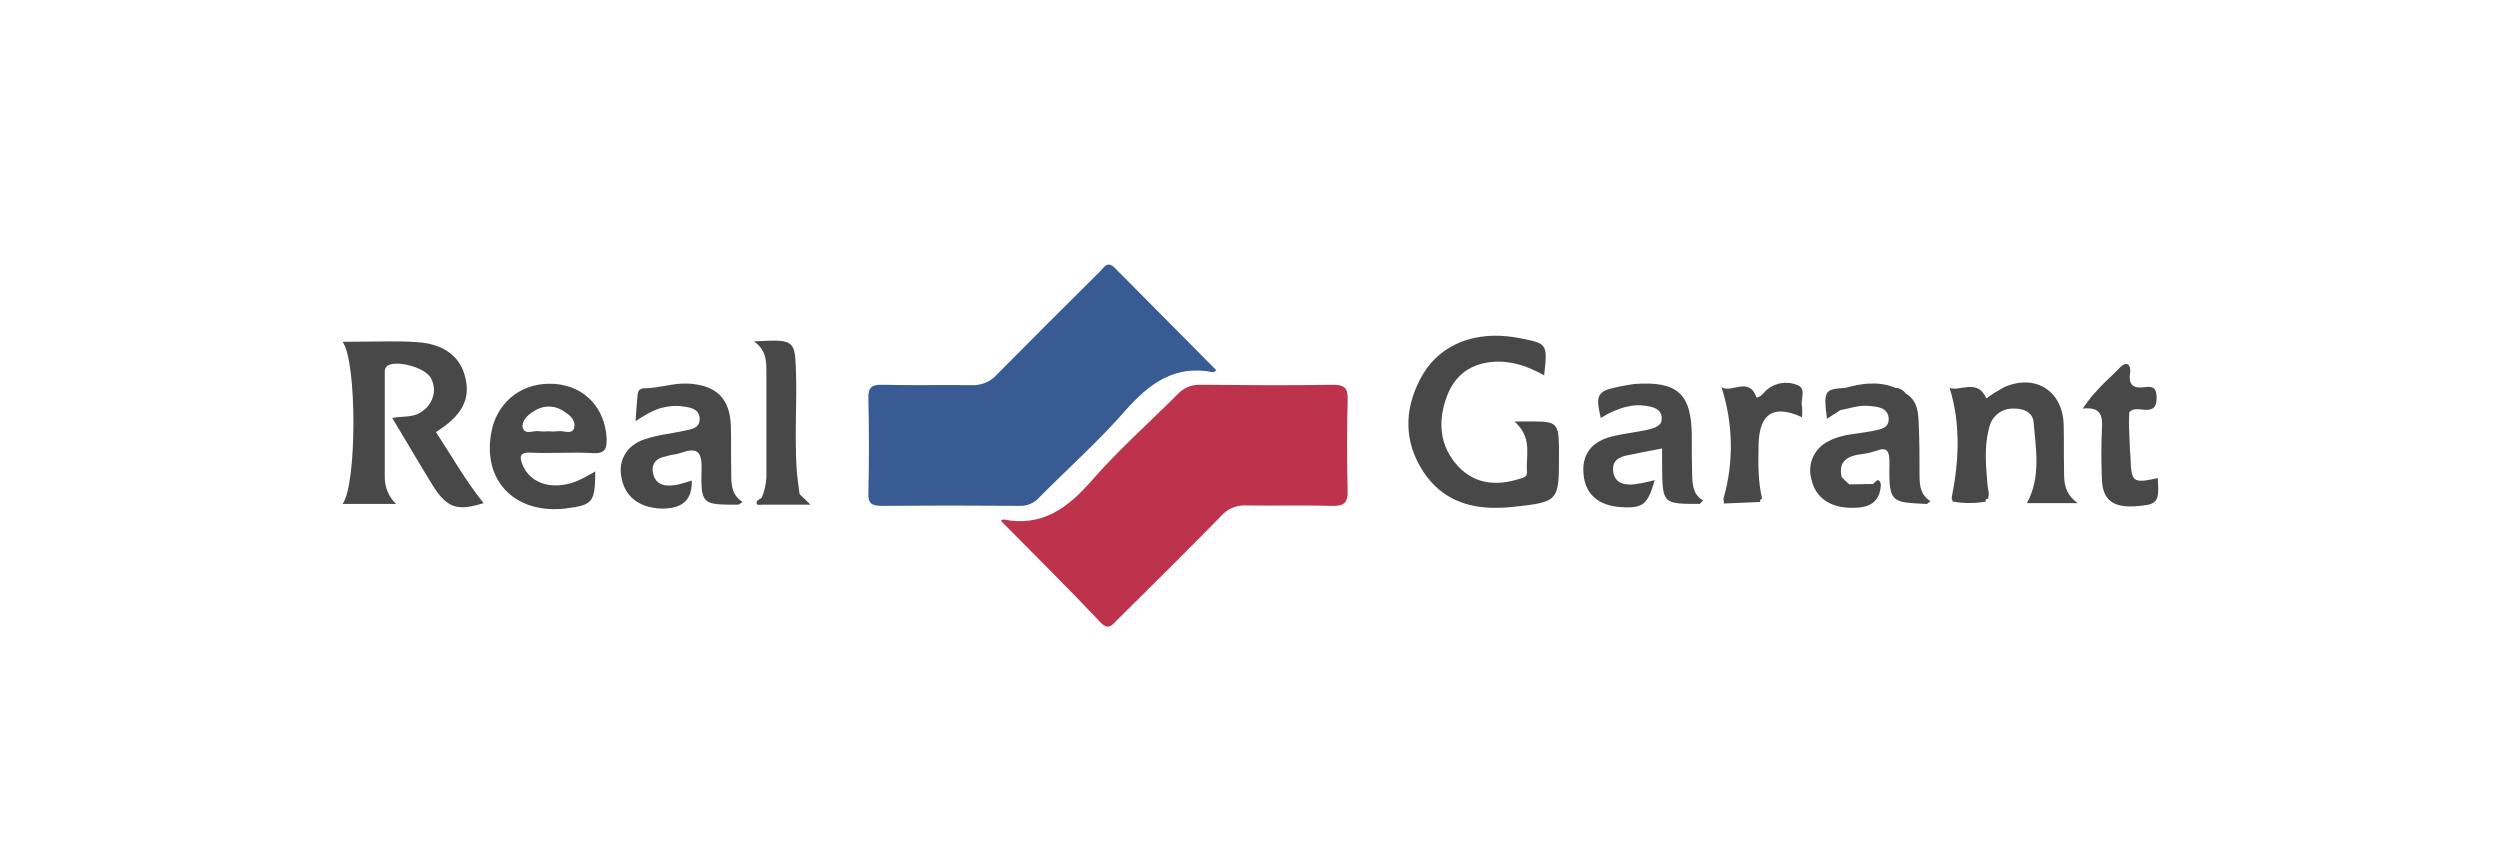
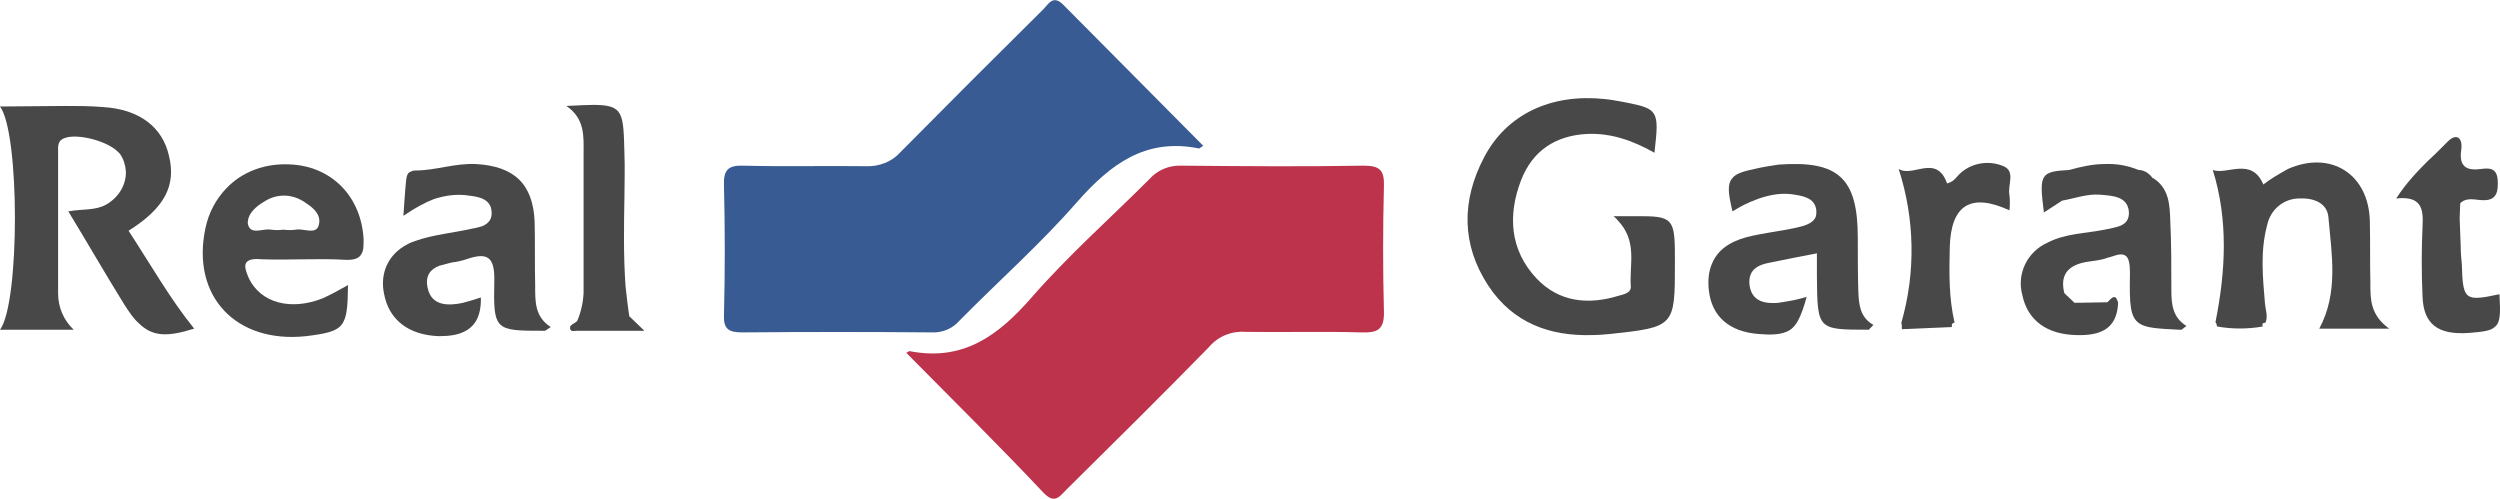
- <svg xmlns="http://www.w3.org/2000/svg" version="1.1" id="Layer_1" x="0px" y="0px" viewBox="0 0 640 220" style="enable-background:new 0 0 640 220;" xml:space="preserve">
+ <svg xmlns="http://www.w3.org/2000/svg" version="1.1" id="Layer_1" x="0px" y="0px" viewBox="0 0 464.8 92.7" style="enable-background:new 0 0 464.8 92.7;" xml:space="preserve">
  <style type="text/css">
	.st0{fill:#484848;}
	.st1{fill:#395B93;}
	.st2{fill:#BC334B;}
</style>
-   <path class="st0" d="M155.3,112.2c-0.4-7.7-5.6-13.3-13.1-13.9c-5.1-0.4-9.5,1.3-12.5,4.5c-1.8,1.9-3.2,4.4-3.8,7.3  c-2.7,12.6,5.6,21.5,18.7,20.1c7.2-0.9,7.7-1.5,7.8-9.4c0,0,0,0,0,0c0,0,0-0.1,0-0.1c-1.8,1-3.2,1.8-4.8,2.5  c-5.9,2.3-11.4,0.8-13.6-3.7c-0.4-0.9-0.7-1.7-0.7-2.3c0-1,0.9-1.5,3-1.3c5.2,0.2,10.4-0.2,15.5,0.1c1.8,0.1,2.7-0.3,3.1-1.1  C155.3,114.3,155.3,113.4,155.3,112.2z M147,109.4c-0.4,2.1-2.8,0.7-4.3,1c-0.8,0.1-1.5,0.1-2.3,0c-0.8,0.1-1.5,0.1-2.3,0  c-1.5-0.3-3.8,1.1-4.3-1c0-0.2-0.1-0.4,0-0.6c0.1-1.5,1.6-2.8,3-3.6c2.1-1.4,4.7-1.5,6.9-0.3c0.3,0.2,0.6,0.3,0.8,0.5  C146.1,106.4,147.4,107.7,147,109.4z" />
-   <path class="st1" d="M311.4,94.8c-0.6,0.4-0.7,0.5-0.8,0.5c-9.9-2-16.4,2.9-22.6,9.9c-6.8,7.8-14.6,14.7-21.9,22.1  c-1.3,1.5-3.2,2.3-5.2,2.2c-11.7-0.1-23.4-0.1-35.2,0c-2.5,0-3.5-0.6-3.4-3.2c0.2-8.1,0.2-16.1,0-24.2c-0.1-2.8,0.8-3.7,3.6-3.6  c7.6,0.2,15.2,0,22.8,0.1c2.4,0.1,4.8-0.8,6.4-2.6c8.8-8.9,17.6-17.7,26.5-26.5c1.1-1.1,1.9-2.9,3.9-0.8  C294.1,77.4,302.7,86,311.4,94.8z" />
-   <path class="st2" d="M256.2,133.3c0.4-0.2,0.6-0.4,0.7-0.3c9.9,1.9,16.4-2.9,22.6-10c6.8-7.8,14.6-14.7,21.9-22  c1.5-1.7,3.7-2.6,6-2.5c11.3,0.1,22.5,0.2,33.8,0c3,0,3.9,0.8,3.8,3.8c-0.2,7.8-0.2,15.5,0,23.3c0.1,3.4-1.2,4-4.2,3.9  c-7.1-0.2-14.3,0-21.5-0.1c-2.6-0.2-5.1,0.8-6.8,2.8c-8.7,8.9-17.6,17.7-26.5,26.5c-1.3,1.3-2.2,2.8-4.3,0.6  C273.4,150.5,264.9,142.1,256.2,133.3z" />
-   <path class="st0" d="M111.6,110.6c6.7-4.2,8.9-8.4,7.5-14c-1.2-5.2-5.4-8.6-12.3-9c-2.3-0.2-4.7-0.2-7.1-0.2c-4,0-8,0.1-12,0.1  c3.7,4.9,3.7,36.6,0,41.5h13.7c-1.9-1.8-2.9-4.2-2.9-6.8c0-8.7,0-17.3,0-26c0-0.3,0-0.7,0-1c0-0.5,0.1-1.1,0.6-1.5  c1.9-1.5,8.3,0,10.5,2.2c0.1,0.1,0.3,0.3,0.4,0.4c0.7,1,1,2.1,1.1,3.2c0.1,2.4-1.2,4.8-3.6,6.2c-2.1,1.2-4.4,0.8-7.1,1.3  c3.6,5.9,6.8,11.5,10.4,17.3c0.9,1.4,1.7,2.6,2.6,3.4c2.6,2.6,5.3,2.7,10.4,1.1C119.2,123.1,115.6,116.7,111.6,110.6z" />
-   <path class="st0" d="M393.1,107.9c-0.8,0-1.8,0-2.9,0c-0.4,0-1,0-2.5,0c0.3,0.3,0.6,0.5,0.8,0.8c3.7,3.9,2.1,8.2,2.4,12.2  c0,0,0,0,0,0c0.1,1.3-1.3,1.5-2.3,1.8c-5.6,1.7-11,1.2-15.2-3.2c-5-5.3-5.4-11.8-2.9-18.3c2.1-5.4,6.3-8.3,12.3-8.6  c4.5-0.2,8.6,1.3,12.5,3.5c0.2-2,0.4-3.5,0.4-4.7c0-3.5-1.3-3.8-6.5-4.8c-1.1-0.2-2.2-0.4-3.3-0.5c-9.8-1-18.1,2.8-22.3,10.9  c-4.2,8-4.2,16.2,0.8,23.8c4.6,7,11.5,9.4,19.2,9.2c1.1,0,2.3-0.1,3.4-0.2c12.1-1.3,12.1-1.4,12.1-13.2  C399.1,108.9,399.1,107.9,393.1,107.9z" />
-   <path class="st0" d="M190.1,128.5c-3-1.9-2.9-4.8-2.9-7.7c-0.1-4,0-7.9-0.1-11.9c-0.3-7-3.8-10.3-10.9-10.7  c-3.9-0.2-7.5,1.2-11.3,1.2c-0.4,0-0.6,0.1-0.8,0.2c-0.7,0.2-0.8,0.9-0.9,1.7c-0.2,1.9-0.3,3.8-0.5,6.5c0.1,0,0.1-0.1,0.2-0.1  c0,0,0,0,0,0c1.9-1.3,3.7-2.3,5.5-3c2.2-0.7,4.4-1,6.7-0.6c1.8,0.2,3.9,0.7,4,3c0.1,1.4-0.6,2.1-1.6,2.6c-0.6,0.2-1.3,0.4-2,0.5  c-3.5,0.8-7.2,1.1-10.6,2.3c-0.6,0.2-1.1,0.4-1.6,0.7c-3.4,1.8-5,5.3-4.2,9.1c0.9,4.9,4.6,7.7,10.2,7.9c1.8,0,3.4-0.2,4.6-0.8  c2-0.9,3.3-2.8,3.2-6.4c-0.9,0.3-1.8,0.6-2.6,0.8c-0.3,0.1-0.5,0.1-0.7,0.2c-2.8,0.6-5.9,0.6-6.6-2.8c-0.5-2.3,0.6-3.5,2.2-4.1  c0.7-0.2,1.5-0.4,2.3-0.6c0.9-0.1,1.8-0.3,2.7-0.6c3.8-1.3,5.3-0.6,5.2,4c-0.2,9.3,0.1,9.3,9.3,9.3c0.1,0,0.2,0,0.3-0.1  C189.4,129,189.6,128.8,190.1,128.5z" />
-   <path class="st0" d="M436,128.1c-2.5-1.4-2.7-3.8-2.8-6.2c-0.1-3.3-0.1-6.7-0.1-10c0-11.1-3.6-14.4-14.7-13.6  c-1.3,0.2-2.7,0.4-4,0.7c-2.4,0.5-3.9,0.9-4.6,1.8c-1,1.1-0.8,2.8,0,6.2c1-0.6,2-1.2,3-1.6c0.1-0.1,0.2-0.1,0.4-0.2  c0.1,0,0.2-0.1,0.3-0.1c0.9-0.4,1.8-0.7,2.6-0.9c1.9-0.5,3.6-0.6,5.3-0.3c1.8,0.3,3.8,0.7,4,3c0,0.5,0,0.9-0.2,1.3  c-0.6,1.1-2.1,1.5-3.4,1.8c-3.1,0.7-6.3,1-9.4,1.8c-3.3,0.9-5.4,2.5-6.4,4.9c-0.6,1.4-0.8,3-0.6,4.9c0.5,4.9,3.8,7.8,9.3,8.2  c2.3,0.2,3.9,0.1,5.1-0.4c1.8-0.7,2.7-2.6,3.8-6.5c-0.5,0.1-1,0.3-1.5,0.4c-1.2,0.3-2.5,0.5-3.8,0.7c-2.4,0.2-4.8-0.2-5.3-3.1  c-0.2-1.4,0.1-2.4,0.8-3.1c0.7-0.7,1.9-1.1,3.1-1.3c2.8-0.6,5.6-1.1,8.6-1.7c0,1.7,0,3,0,4.4c0.1,9.8,0.1,9.8,9.6,9.8  c0.1,0,0.2-0.1,0.2-0.2C435.5,128.7,435.7,128.4,436,128.1z" />
-   <path class="st0" d="M531.9,128.8c-3.6-2.6-3.5-5.6-3.5-8.6c-0.1-3.8,0-7.6-0.1-11.4c-0.2-8.7-7.2-13.2-15.2-9.7  c-1.6,0.9-3.2,1.8-4.6,2.9c-2.2-5.2-6.8-1.7-9.4-2.7c2.9,9.3,2.4,18.8,0.5,28.3c0.2,0.2,0.2,0.5,0.3,0.8c2.8,0.5,5.7,0.5,8.5,0  c-0.2-0.5,0-0.7,0.5-0.7c0.5-1.2,0-2.4-0.1-3.6c-0.4-4.8-0.9-9.7,0.4-14.5c0.6-3,3.2-5.1,6.2-5c2.7-0.1,5,1,5.2,3.5  c0.6,6.9,1.9,14-1.7,20.7H531.9z" />
-   <path class="st0" d="M460.2,98.6c-2.6-1.1-5.6-0.7-7.8,1.1c-0.6,0.5-1,1.1-1.6,1.6c-0.3,0.2-0.7,0.4-1.1,0.5c-2-5.6-6.4-1-9-2.7  c3,9.3,3.2,19.2,0.5,28.6c0.1,0.4,0.1,0.8,0.1,1.2l9.3-0.4c-0.1-0.5,0.1-0.8,0.5-0.8c-1.1-4.7-1-9.3-0.9-14  c0.2-7.9,3.9-10.2,11.1-6.9c0.1-0.9,0.1-1.9,0-2.8C460.9,102.1,462.5,99.6,460.2,98.6z" />
-   <path class="st0" d="M204.7,126.5c-0.3-1.9-0.5-3.8-0.7-5.6c-0.4-5.6-0.3-11.2-0.2-16.9c0-2.5,0.1-5,0-7.5c-0.2-7.8-0.1-9.3-5.8-9.3  c-1.3,0-3,0.1-5,0.2c0,0,0,0,0,0c0,0,0,0,0,0c3.5,2.4,3.2,5.7,3.2,8.8c0,8.2,0,16.4,0,24.6c0,0.5,0,0.9,0,1.4  c-0.1,1.8-0.5,3.6-1.2,5.2c-0.1,0.1-0.3,0.2-0.4,0.3c-0.2,0.1-0.3,0.2-0.5,0.3c-0.2,0.2-0.4,0.3-0.4,0.5c-0.1,0.4,0.1,0.6,0.3,0.7  c0.3,0.1,0.6,0,1,0h12.4h0.1C206.2,127.9,205.4,127.2,204.7,126.5z" />
-   <path class="st0" d="M552.4,122.4c-6.5,1.4-6.8,1.1-7-5.6c-0.1-1-0.2-2.1-0.2-3.2c-0.1-1.8-0.1-3.5-0.2-5.3l0.1-2.8  c1.1-1.1,2.5-0.7,3.8-0.6c1.2,0.1,2-0.1,2.5-0.6c0.5-0.5,0.7-1.3,0.7-2.5c0-2.4-0.9-3-3-2.7c-2.7,0.4-4.3-0.3-3.8-3.6  c0.3-2.2-0.9-3.1-2.5-1.5c0,0-0.1,0.1-0.1,0.1c0,0,0,0,0,0c-0.4,0.4-0.7,0.7-1.1,1.1c-0.8,0.8-1.6,1.6-2.5,2.4c-2,2-4.1,4.2-5.9,7  c4.6-0.5,5.1,1.8,4.9,5.1c-0.2,4.4-0.2,8.8,0,13.2c0.2,5.1,2.9,7.1,8.6,6.7c2.6-0.2,4.1-0.4,4.8-1.1  C552.6,127.7,552.6,126,552.4,122.4z" />
-   <path class="st0" d="M494.2,128.3c-2.6-1.6-2.8-4.1-2.8-6.7c0-4.3,0-8.6-0.2-12.8c-0.1-3-0.2-6.1-3.2-8c0,0,0,0,0,0.1c0,0,0,0,0,0  c-0.2-0.2-0.3-0.4-0.5-0.6c-0.6-0.6-1.4-1-2.2-1c0,0,0,0,0,0c-2.2-0.9-4.3-1.2-6.4-1.1c-2.1,0-4.3,0.5-6.5,1.1  c-5.4,0.3-5.6,0.8-4.7,7.9l0,0v0l3.4-2.2c0,0,0,0,0,0c2.3-0.4,4.6-1.3,7.1-1.1c2.3,0.2,5,0.3,5.3,3.1c0,0,0,0,0,0  c0.2,2.9-2.5,2.9-4.5,3.4c-3.6,0.7-7.3,0.7-10.6,2.4c-3.8,1.7-5.8,5.8-4.7,9.8c1,4.7,4.6,7.3,10.1,7.4c4.1,0.1,7.5-0.9,7.7-6  c-0.4-1.6-1-1.1-1.6-0.5c0,0-0.1,0.1-0.1,0.1c-0.1,0.1-0.2,0.2-0.3,0.3l-6.1,0.1l-1.9-1.8c-0.8-3.2,0.5-5,3.6-5.7  c0.2,0,0.3-0.1,0.5-0.1c1.3-0.2,2.7-0.3,4-0.8c0.1,0,0.3-0.1,0.4-0.1c0.9-0.3,1.5-0.5,2-0.5c1.5,0,1.7,1.4,1.7,3.7  c-0.1,5.5,0,7.9,1.7,9.1c1.3,0.9,3.5,1,7.4,1.2c0.1,0,0.3,0,0.4,0c0,0,0,0,0,0c0,0,0.1,0,0.1,0C493.4,128.9,493.7,128.7,494.2,128.3  z" />
+   <path class="st0" d="M67.6,44.5c-0.4-7.7-5.6-13.3-13.1-13.9c-5.1-0.4-9.5,1.3-12.5,4.5c-1.8,1.9-3.2,4.4-3.8,7.3  C35.5,55,43.8,63.9,56.9,62.5c7.2-0.9,7.7-1.5,7.8-9.4l0,0V53c-1.8,1-3.2,1.8-4.8,2.5c-5.9,2.3-11.4,0.8-13.6-3.7  c-0.4-0.9-0.7-1.7-0.7-2.3c0-1,0.9-1.5,3-1.3c5.2,0.2,10.4-0.2,15.5,0.1c1.8,0.1,2.7-0.3,3.1-1.1C67.6,46.6,67.6,45.7,67.6,44.5z   M59.3,41.7c-0.4,2.1-2.8,0.7-4.3,1c-0.8,0.1-1.5,0.1-2.3,0c-0.8,0.1-1.5,0.1-2.3,0c-1.5-0.3-3.8,1.1-4.3-1c0-0.2-0.1-0.4,0-0.6  c0.1-1.5,1.6-2.8,3-3.6c2.1-1.4,4.7-1.5,6.9-0.3c0.3,0.2,0.6,0.3,0.8,0.5C58.4,38.7,59.7,40,59.3,41.7z" />
+   <path class="st1" d="M223.7,27.1c-0.6,0.4-0.7,0.5-0.8,0.5c-9.9-2-16.4,2.9-22.6,9.9c-6.8,7.8-14.6,14.7-21.9,22.1  c-1.3,1.5-3.2,2.3-5.2,2.2c-11.7-0.1-23.4-0.1-35.2,0c-2.5,0-3.5-0.6-3.4-3.2c0.2-8.1,0.2-16.1,0-24.2c-0.1-2.8,0.8-3.7,3.6-3.6  c7.6,0.2,15.2,0,22.8,0.1c2.4,0.1,4.8-0.8,6.4-2.6c8.8-8.9,17.6-17.7,26.5-26.5c1.1-1.1,1.9-2.9,3.9-0.8  C206.4,9.7,215,18.3,223.7,27.1z" />
+   <path class="st2" d="M168.5,65.6c0.4-0.2,0.6-0.4,0.7-0.3c9.9,1.9,16.4-2.9,22.6-10c6.8-7.8,14.6-14.7,21.9-22  c1.5-1.7,3.7-2.6,6-2.5c11.3,0.1,22.5,0.2,33.8,0c3,0,3.9,0.8,3.8,3.8c-0.2,7.8-0.2,15.5,0,23.3c0.1,3.4-1.2,4-4.2,3.9  c-7.1-0.2-14.3,0-21.5-0.1c-2.6-0.2-5.1,0.8-6.8,2.8c-8.7,8.9-17.6,17.7-26.5,26.5c-1.3,1.3-2.2,2.8-4.3,0.6  C185.7,82.8,177.2,74.4,168.5,65.6z" />
+   <path class="st0" d="M23.9,42.9c6.7-4.2,8.9-8.4,7.5-14c-1.2-5.2-5.4-8.6-12.3-9c-2.3-0.2-4.7-0.2-7.1-0.2c-4,0-8,0.1-12,0.1  c3.7,4.9,3.7,36.6,0,41.5h13.7c-1.9-1.8-2.9-4.2-2.9-6.8c0-8.7,0-17.3,0-26c0-0.3,0-0.7,0-1c0-0.5,0.1-1.1,0.6-1.5  c1.9-1.5,8.3,0,10.5,2.2c0.1,0.1,0.3,0.3,0.4,0.4c0.7,1,1,2.1,1.1,3.2c0.1,2.4-1.2,4.8-3.6,6.2c-2.1,1.2-4.4,0.8-7.1,1.3  c3.6,5.9,6.8,11.5,10.4,17.3c0.9,1.4,1.7,2.6,2.6,3.4c2.6,2.6,5.3,2.7,10.4,1.1C31.5,55.4,27.9,49,23.9,42.9z" />
+   <path class="st0" d="M305.4,40.2c-0.8,0-1.8,0-2.9,0c-0.4,0-1,0-2.5,0c0.3,0.3,0.6,0.5,0.8,0.8c3.7,3.9,2.1,8.2,2.4,12.2l0,0  c0.1,1.3-1.3,1.5-2.3,1.8c-5.6,1.7-11,1.2-15.2-3.2c-5-5.3-5.4-11.8-2.9-18.3c2.1-5.4,6.3-8.3,12.3-8.6c4.5-0.2,8.6,1.3,12.5,3.5  c0.2-2,0.4-3.5,0.4-4.7c0-3.5-1.3-3.8-6.5-4.8c-1.1-0.2-2.2-0.4-3.3-0.5c-9.8-1-18.1,2.8-22.3,10.9c-4.2,8-4.2,16.2,0.8,23.8  c4.6,7,11.5,9.4,19.2,9.2c1.1,0,2.3-0.1,3.4-0.2c12.1-1.3,12.1-1.4,12.1-13.2C311.4,41.2,311.4,40.2,305.4,40.2z" />
+   <path class="st0" d="M102.4,60.8c-3-1.9-2.9-4.8-2.9-7.7c-0.1-4,0-7.9-0.1-11.9c-0.3-7-3.8-10.3-10.9-10.7  c-3.9-0.2-7.5,1.2-11.3,1.2c-0.4,0-0.6,0.1-0.8,0.2c-0.7,0.2-0.8,0.9-0.9,1.7c-0.2,1.9-0.3,3.8-0.5,6.5c0.1,0,0.1-0.1,0.2-0.1l0,0  c1.9-1.3,3.7-2.3,5.5-3c2.2-0.7,4.4-1,6.7-0.6c1.8,0.2,3.9,0.7,4,3c0.1,1.4-0.6,2.1-1.6,2.6c-0.6,0.2-1.3,0.4-2,0.5  c-3.5,0.8-7.2,1.1-10.6,2.3c-0.6,0.2-1.1,0.4-1.6,0.7c-3.4,1.8-5,5.3-4.2,9.1c0.9,4.9,4.6,7.7,10.2,7.9c1.8,0,3.4-0.2,4.6-0.8  c2-0.9,3.3-2.8,3.2-6.4c-0.9,0.3-1.8,0.6-2.6,0.8c-0.3,0.1-0.5,0.1-0.7,0.2c-2.8,0.6-5.9,0.6-6.6-2.8c-0.5-2.3,0.6-3.5,2.2-4.1  c0.7-0.2,1.5-0.4,2.3-0.6c0.9-0.1,1.8-0.3,2.7-0.6c3.8-1.3,5.3-0.6,5.2,4c-0.2,9.3,0.1,9.3,9.3,9.3c0.1,0,0.2,0,0.3-0.1  C101.7,61.3,101.9,61.1,102.4,60.8z" />
+   <path class="st0" d="M348.3,60.4c-2.5-1.4-2.7-3.8-2.8-6.2c-0.1-3.3-0.1-6.7-0.1-10c0-11.1-3.6-14.4-14.7-13.6  c-1.3,0.2-2.7,0.4-4,0.7c-2.4,0.5-3.9,0.9-4.6,1.8c-1,1.1-0.8,2.8,0,6.2c1-0.6,2-1.2,3-1.6c0.1-0.1,0.2-0.1,0.4-0.2  c0.1,0,0.2-0.1,0.3-0.1c0.9-0.4,1.8-0.7,2.6-0.9c1.9-0.5,3.6-0.6,5.3-0.3c1.8,0.3,3.8,0.7,4,3c0,0.5,0,0.9-0.2,1.3  c-0.6,1.1-2.1,1.5-3.4,1.8c-3.1,0.7-6.3,1-9.4,1.8c-3.3,0.9-5.4,2.5-6.4,4.9c-0.6,1.4-0.8,3-0.6,4.9c0.5,4.9,3.8,7.8,9.3,8.2  c2.3,0.2,3.9,0.1,5.1-0.4c1.8-0.7,2.7-2.6,3.8-6.5c-0.5,0.1-1,0.3-1.5,0.4c-1.2,0.3-2.5,0.5-3.8,0.7c-2.4,0.2-4.8-0.2-5.3-3.1  c-0.2-1.4,0.1-2.4,0.8-3.1s1.9-1.1,3.1-1.3c2.8-0.6,5.6-1.1,8.6-1.7c0,1.7,0,3,0,4.4c0.1,9.8,0.1,9.8,9.6,9.8c0.1,0,0.2-0.1,0.2-0.2  C347.8,61,348,60.7,348.3,60.4z" />
+   <path class="st0" d="M444.2,61.1c-3.6-2.6-3.5-5.6-3.5-8.6c-0.1-3.8,0-7.6-0.1-11.4c-0.2-8.7-7.2-13.2-15.2-9.7  c-1.6,0.9-3.2,1.8-4.6,2.9c-2.2-5.2-6.8-1.7-9.4-2.7c2.9,9.3,2.4,18.8,0.5,28.3c0.2,0.2,0.2,0.5,0.3,0.8c2.8,0.5,5.7,0.5,8.5,0  c-0.2-0.5,0-0.7,0.5-0.7c0.5-1.2,0-2.4-0.1-3.6c-0.4-4.8-0.9-9.7,0.4-14.5c0.6-3,3.2-5.1,6.2-5c2.7-0.1,5,1,5.2,3.5  c0.6,6.9,1.9,14-1.7,20.7L444.2,61.1L444.2,61.1z" />
+   <path class="st0" d="M372.5,30.9c-2.6-1.1-5.6-0.7-7.8,1.1c-0.6,0.5-1,1.1-1.6,1.6c-0.3,0.2-0.7,0.4-1.1,0.5c-2-5.6-6.4-1-9-2.7  c3,9.3,3.2,19.2,0.5,28.6c0.1,0.4,0.1,0.8,0.1,1.2l9.3-0.4c-0.1-0.5,0.1-0.8,0.5-0.8c-1.1-4.7-1-9.3-0.9-14  c0.2-7.9,3.9-10.2,11.1-6.9c0.1-0.9,0.1-1.9,0-2.8C373.2,34.4,374.8,31.9,372.5,30.9z" />
+   <path class="st0" d="M117,58.8c-0.3-1.9-0.5-3.8-0.7-5.6c-0.4-5.6-0.3-11.2-0.2-16.9c0-2.5,0.1-5,0-7.5c-0.2-7.8-0.1-9.3-5.8-9.3  c-1.3,0-3,0.1-5,0.2l0,0l0,0c3.5,2.4,3.2,5.7,3.2,8.8c0,8.2,0,16.4,0,24.6c0,0.5,0,0.9,0,1.4c-0.1,1.8-0.5,3.6-1.2,5.2  c-0.1,0.1-0.3,0.2-0.4,0.3c-0.2,0.1-0.3,0.2-0.5,0.3c-0.2,0.2-0.4,0.3-0.4,0.5c-0.1,0.4,0.1,0.6,0.3,0.7c0.3,0.1,0.6,0,1,0h12.4h0.1  C118.5,60.2,117.7,59.5,117,58.8z" />
+   <path class="st0" d="M464.7,54.7c-6.5,1.4-6.8,1.1-7-5.6c-0.1-1-0.2-2.1-0.2-3.2c-0.1-1.8-0.1-3.5-0.2-5.3l0.1-2.8  c1.1-1.1,2.5-0.7,3.8-0.6c1.2,0.1,2-0.1,2.5-0.6s0.7-1.3,0.7-2.5c0-2.4-0.9-3-3-2.7c-2.7,0.4-4.3-0.3-3.8-3.6  c0.3-2.2-0.9-3.1-2.5-1.5l-0.1,0.1l0,0c-0.4,0.4-0.7,0.7-1.1,1.1c-0.8,0.8-1.6,1.6-2.5,2.4c-2,2-4.1,4.2-5.9,7  c4.6-0.5,5.1,1.8,4.9,5.1c-0.2,4.4-0.2,8.8,0,13.2c0.2,5.1,2.9,7.1,8.6,6.7c2.6-0.2,4.1-0.4,4.8-1.1C464.9,60,464.9,58.3,464.7,54.7  z" />
+   <path class="st0" d="M406.5,60.6c-2.6-1.6-2.8-4.1-2.8-6.7c0-4.3,0-8.6-0.2-12.8c-0.1-3-0.2-6.1-3.2-8c0,0,0,0,0,0.1l0,0  c-0.2-0.2-0.3-0.4-0.5-0.6c-0.6-0.6-1.4-1-2.2-1l0,0c-2.2-0.9-4.3-1.2-6.4-1.1c-2.1,0-4.3,0.5-6.5,1.1c-5.4,0.3-5.6,0.8-4.7,7.9l0,0  l0,0l3.4-2.2l0,0c2.3-0.4,4.6-1.3,7.1-1.1c2.3,0.2,5,0.3,5.3,3.1l0,0c0.2,2.9-2.5,2.9-4.5,3.4c-3.6,0.7-7.3,0.7-10.6,2.4  c-3.8,1.7-5.8,5.8-4.7,9.8c1,4.7,4.6,7.3,10.1,7.4c4.1,0.1,7.5-0.9,7.7-6c-0.4-1.6-1-1.1-1.6-0.5l-0.1,0.1c-0.1,0.1-0.2,0.2-0.3,0.3  l-6.1,0.1l-1.9-1.8c-0.8-3.2,0.5-5,3.6-5.7c0.2,0,0.3-0.1,0.5-0.1c1.3-0.2,2.7-0.3,4-0.8c0.1,0,0.3-0.1,0.4-0.1  c0.9-0.3,1.5-0.5,2-0.5c1.5,0,1.7,1.4,1.7,3.7c-0.1,5.5,0,7.9,1.7,9.1c1.3,0.9,3.5,1,7.4,1.2c0.1,0,0.3,0,0.4,0l0,0h0.1  C405.7,61.2,406,61,406.5,60.6z" />
</svg>
